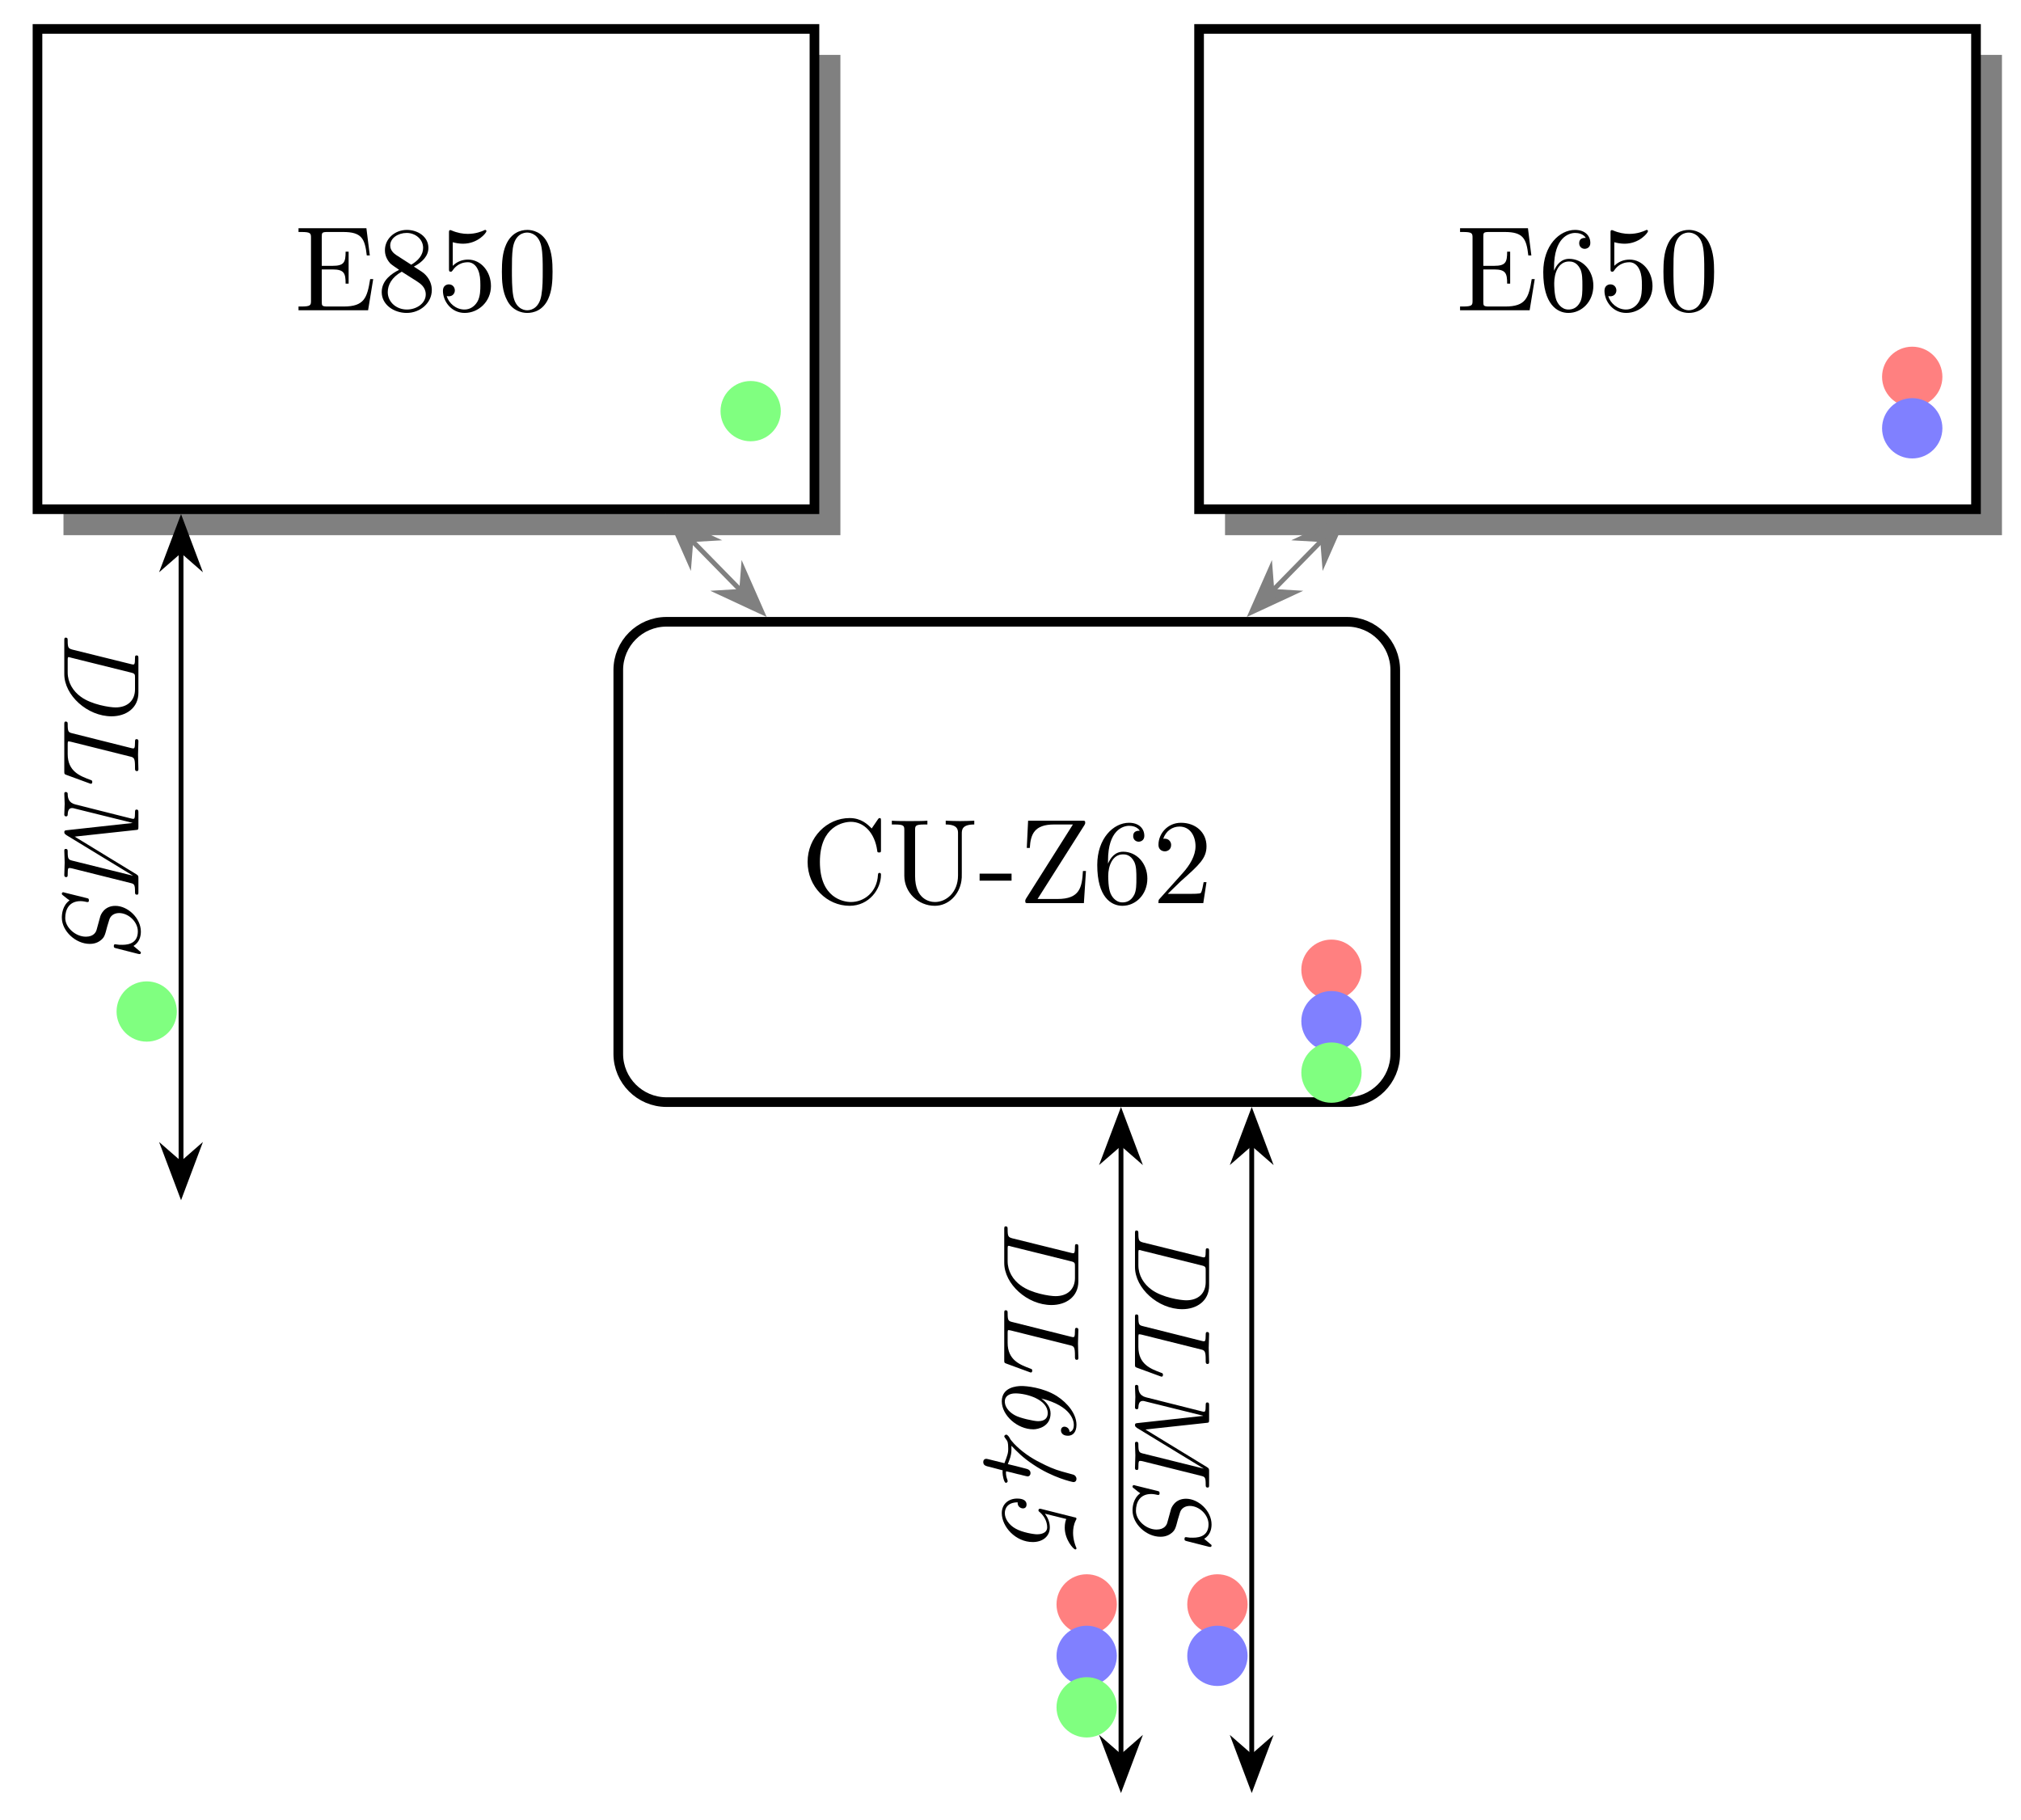
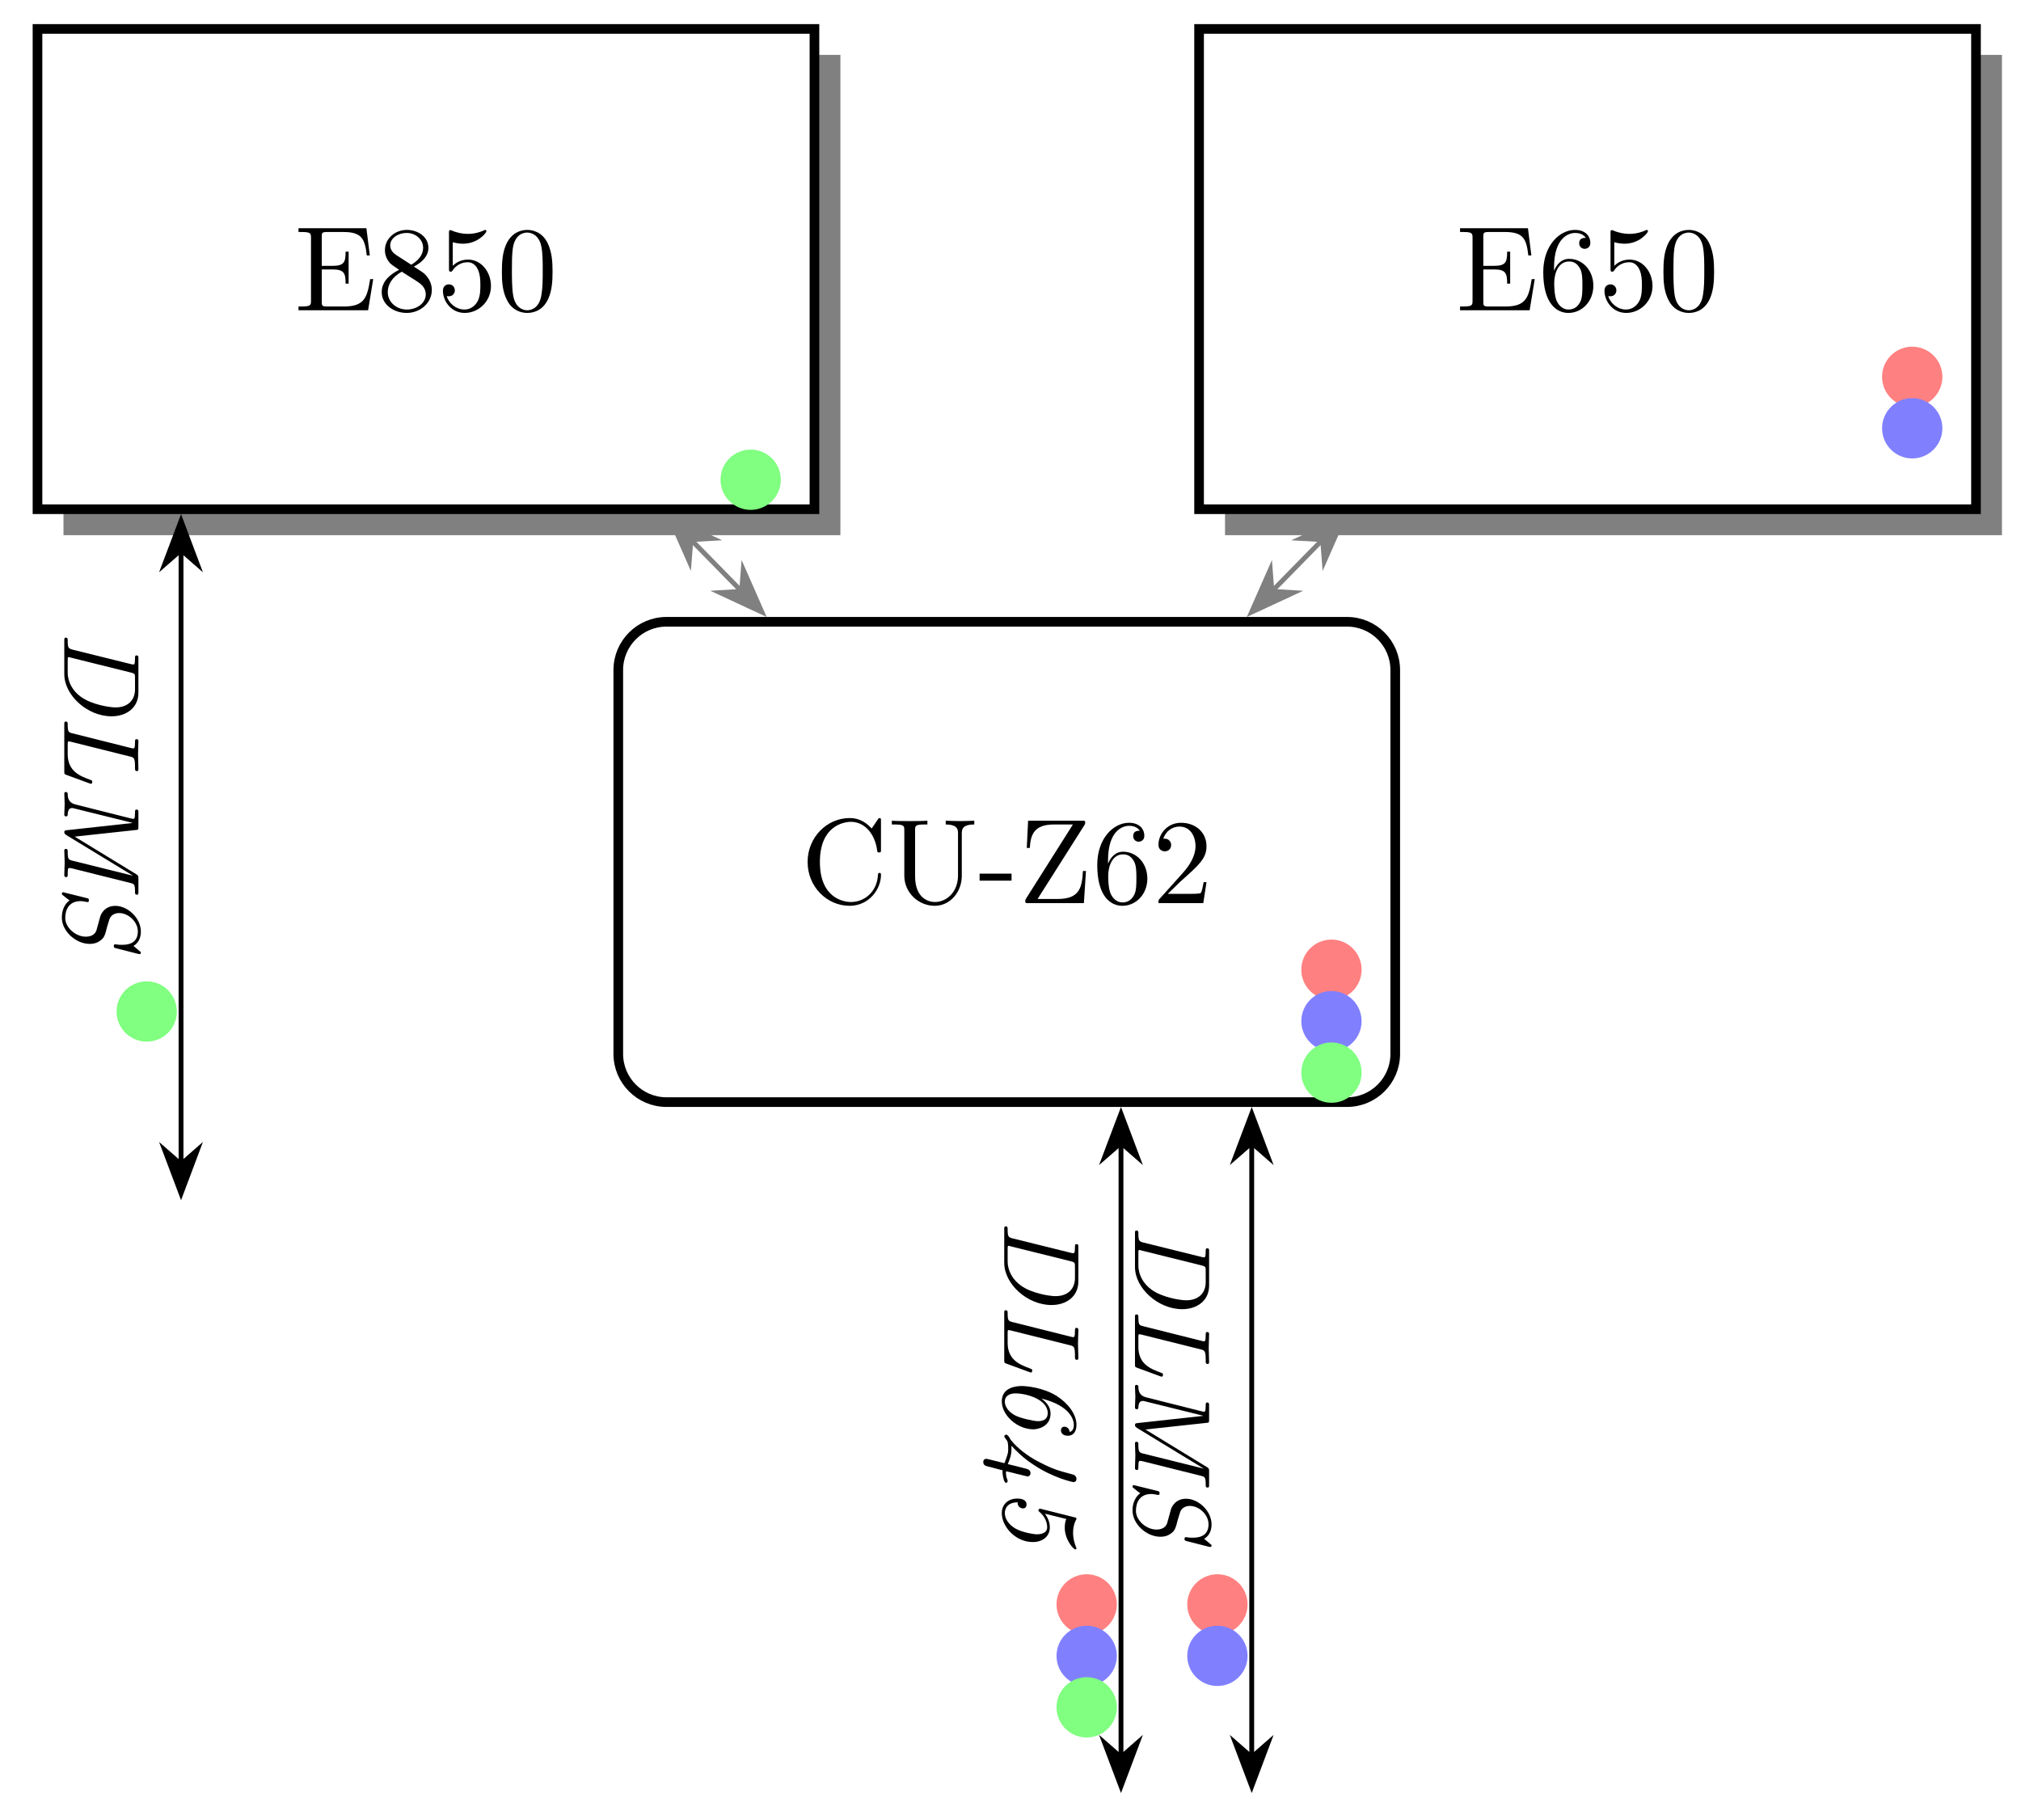
<svg xmlns="http://www.w3.org/2000/svg" xmlns:xlink="http://www.w3.org/1999/xlink" width="167.012pt" height="150.345pt" viewBox="0 0 167.012 150.345" version="1.1">
  <defs>
    <g>
      <symbol overflow="visible" id="glyph0-0">
        <path style="stroke:none;" d="" />
      </symbol>
      <symbol overflow="visible" id="glyph0-1">
        <path style="stroke:none;" d="M 0.562 -3.406 C 0.562 -1.344 2.172 0.219 4.031 0.219 C 5.656 0.219 6.625 -1.172 6.625 -2.328 C 6.625 -2.422 6.625 -2.5 6.5 -2.5 C 6.391 -2.5 6.391 -2.438 6.375 -2.328 C 6.297 -0.906 5.234 -0.094 4.141 -0.094 C 3.531 -0.094 1.578 -0.422 1.578 -3.406 C 1.578 -6.375 3.531 -6.719 4.141 -6.719 C 5.219 -6.719 6.109 -5.812 6.312 -4.359 C 6.328 -4.219 6.328 -4.188 6.469 -4.188 C 6.625 -4.188 6.625 -4.219 6.625 -4.422 L 6.625 -6.781 C 6.625 -6.953 6.625 -7.031 6.516 -7.031 C 6.484 -7.031 6.438 -7.031 6.359 -6.906 L 5.859 -6.172 C 5.5 -6.531 4.984 -7.031 4.031 -7.031 C 2.156 -7.031 0.562 -5.438 0.562 -3.406 Z " />
      </symbol>
      <symbol overflow="visible" id="glyph0-2">
        <path style="stroke:none;" d="M 5.797 -2.297 C 5.797 -0.891 4.828 -0.094 3.891 -0.094 C 3.422 -0.094 2.25 -0.344 2.25 -2.234 L 2.25 -6.031 C 2.25 -6.391 2.266 -6.5 3.031 -6.5 L 3.266 -6.5 L 3.266 -6.812 C 2.922 -6.781 2.188 -6.781 1.797 -6.781 C 1.422 -6.781 0.672 -6.781 0.328 -6.812 L 0.328 -6.5 L 0.562 -6.5 C 1.328 -6.5 1.359 -6.391 1.359 -6.031 L 1.359 -2.266 C 1.359 -0.875 2.516 0.219 3.875 0.219 C 5.016 0.219 5.906 -0.703 6.078 -1.844 C 6.109 -2.047 6.109 -2.141 6.109 -2.531 L 6.109 -5.719 C 6.109 -6.047 6.109 -6.5 7.141 -6.5 L 7.141 -6.812 C 6.781 -6.797 6.297 -6.781 5.969 -6.781 C 5.609 -6.781 5.141 -6.797 4.781 -6.812 L 4.781 -6.5 C 5.797 -6.5 5.797 -6.031 5.797 -5.766 Z " />
      </symbol>
      <symbol overflow="visible" id="glyph0-3">
        <path style="stroke:none;" d="M 2.75 -1.859 L 2.75 -2.438 L 0.109 -2.438 L 0.109 -1.859 Z " />
      </symbol>
      <symbol overflow="visible" id="glyph0-4">
        <path style="stroke:none;" d="M 5.453 -6.453 C 5.516 -6.562 5.516 -6.578 5.516 -6.656 C 5.516 -6.812 5.469 -6.812 5.266 -6.812 L 0.797 -6.812 L 0.688 -4.562 L 0.938 -4.562 C 1 -5.688 1.312 -6.5 2.938 -6.5 L 4.5 -6.5 L 0.625 -0.375 C 0.562 -0.266 0.562 -0.25 0.562 -0.172 C 0.562 0 0.609 0 0.812 0 L 5.406 0 L 5.578 -2.656 L 5.328 -2.656 C 5.25 -1.281 5.062 -0.344 3.219 -0.344 L 1.578 -0.344 Z " />
      </symbol>
      <symbol overflow="visible" id="glyph0-5">
        <path style="stroke:none;" d="M 1.312 -3.266 L 1.312 -3.516 C 1.312 -6.031 2.547 -6.391 3.062 -6.391 C 3.297 -6.391 3.719 -6.328 3.938 -5.984 C 3.781 -5.984 3.391 -5.984 3.391 -5.547 C 3.391 -5.234 3.625 -5.078 3.844 -5.078 C 4 -5.078 4.312 -5.172 4.312 -5.562 C 4.312 -6.156 3.875 -6.641 3.047 -6.641 C 1.766 -6.641 0.422 -5.359 0.422 -3.156 C 0.422 -0.484 1.578 0.219 2.5 0.219 C 3.609 0.219 4.562 -0.719 4.562 -2.031 C 4.562 -3.297 3.672 -4.25 2.562 -4.25 C 1.891 -4.25 1.516 -3.75 1.312 -3.266 Z M 2.5 -0.062 C 1.875 -0.062 1.578 -0.656 1.516 -0.812 C 1.328 -1.281 1.328 -2.078 1.328 -2.25 C 1.328 -3.031 1.656 -4.031 2.547 -4.031 C 2.719 -4.031 3.172 -4.031 3.484 -3.406 C 3.656 -3.047 3.656 -2.531 3.656 -2.047 C 3.656 -1.562 3.656 -1.062 3.484 -0.703 C 3.188 -0.109 2.734 -0.062 2.5 -0.062 Z " />
      </symbol>
      <symbol overflow="visible" id="glyph0-6">
        <path style="stroke:none;" d="M 1.266 -0.766 L 2.328 -1.797 C 3.875 -3.172 4.469 -3.703 4.469 -4.703 C 4.469 -5.844 3.578 -6.641 2.359 -6.641 C 1.234 -6.641 0.5 -5.719 0.5 -4.828 C 0.5 -4.281 1 -4.281 1.031 -4.281 C 1.203 -4.281 1.547 -4.391 1.547 -4.812 C 1.547 -5.062 1.359 -5.328 1.016 -5.328 C 0.938 -5.328 0.922 -5.328 0.891 -5.312 C 1.109 -5.969 1.656 -6.328 2.234 -6.328 C 3.141 -6.328 3.562 -5.516 3.562 -4.703 C 3.562 -3.906 3.078 -3.125 2.516 -2.5 L 0.609 -0.375 C 0.5 -0.266 0.5 -0.234 0.5 0 L 4.203 0 L 4.469 -1.734 L 4.234 -1.734 C 4.172 -1.438 4.109 -1 4 -0.844 C 3.938 -0.766 3.281 -0.766 3.062 -0.766 Z " />
      </symbol>
      <symbol overflow="visible" id="glyph0-7">
        <path style="stroke:none;" d="M 1.359 -0.781 C 1.359 -0.422 1.328 -0.312 0.562 -0.312 L 0.328 -0.312 L 0.328 0 L 6.078 0 L 6.5 -2.578 L 6.25 -2.578 C 6 -1.031 5.766 -0.312 4.062 -0.312 L 2.734 -0.312 C 2.266 -0.312 2.25 -0.375 2.25 -0.703 L 2.25 -3.375 L 3.141 -3.375 C 4.109 -3.375 4.219 -3.047 4.219 -2.203 L 4.469 -2.203 L 4.469 -4.844 L 4.219 -4.844 C 4.219 -3.984 4.109 -3.672 3.141 -3.672 L 2.25 -3.672 L 2.25 -6.078 C 2.25 -6.406 2.266 -6.469 2.734 -6.469 L 4.016 -6.469 C 5.547 -6.469 5.812 -5.922 5.969 -4.531 L 6.219 -4.531 L 5.938 -6.781 L 0.328 -6.781 L 0.328 -6.469 L 0.562 -6.469 C 1.328 -6.469 1.359 -6.359 1.359 -6 Z " />
      </symbol>
      <symbol overflow="visible" id="glyph0-8">
        <path style="stroke:none;" d="M 1.625 -4.562 C 1.172 -4.859 1.125 -5.188 1.125 -5.359 C 1.125 -5.969 1.781 -6.391 2.484 -6.391 C 3.203 -6.391 3.844 -5.875 3.844 -5.156 C 3.844 -4.578 3.453 -4.109 2.859 -3.766 Z M 3.078 -3.609 C 3.797 -3.984 4.281 -4.5 4.281 -5.156 C 4.281 -6.078 3.406 -6.641 2.5 -6.641 C 1.5 -6.641 0.688 -5.906 0.688 -4.969 C 0.688 -4.797 0.703 -4.344 1.125 -3.875 C 1.234 -3.766 1.609 -3.516 1.859 -3.344 C 1.281 -3.047 0.422 -2.5 0.422 -1.5 C 0.422 -0.453 1.438 0.219 2.484 0.219 C 3.609 0.219 4.562 -0.609 4.562 -1.672 C 4.562 -2.031 4.453 -2.484 4.062 -2.906 C 3.875 -3.109 3.719 -3.203 3.078 -3.609 Z M 2.078 -3.188 L 3.312 -2.406 C 3.594 -2.219 4.062 -1.922 4.062 -1.312 C 4.062 -0.578 3.312 -0.062 2.5 -0.062 C 1.641 -0.062 0.922 -0.672 0.922 -1.5 C 0.922 -2.078 1.234 -2.719 2.078 -3.188 Z " />
      </symbol>
      <symbol overflow="visible" id="glyph0-9">
        <path style="stroke:none;" d="M 4.469 -2 C 4.469 -3.188 3.656 -4.188 2.578 -4.188 C 2.109 -4.188 1.672 -4.031 1.312 -3.672 L 1.312 -5.625 C 1.516 -5.562 1.844 -5.5 2.156 -5.5 C 3.391 -5.5 4.094 -6.406 4.094 -6.531 C 4.094 -6.594 4.062 -6.641 3.984 -6.641 C 3.984 -6.641 3.953 -6.641 3.906 -6.609 C 3.703 -6.516 3.219 -6.312 2.547 -6.312 C 2.156 -6.312 1.688 -6.391 1.219 -6.594 C 1.141 -6.625 1.125 -6.625 1.109 -6.625 C 1 -6.625 1 -6.547 1 -6.391 L 1 -3.438 C 1 -3.266 1 -3.188 1.141 -3.188 C 1.219 -3.188 1.234 -3.203 1.281 -3.266 C 1.391 -3.422 1.75 -3.969 2.562 -3.969 C 3.078 -3.969 3.328 -3.516 3.406 -3.328 C 3.562 -2.953 3.594 -2.578 3.594 -2.078 C 3.594 -1.719 3.594 -1.125 3.344 -0.703 C 3.109 -0.312 2.734 -0.062 2.281 -0.062 C 1.562 -0.062 0.984 -0.594 0.812 -1.172 C 0.844 -1.172 0.875 -1.156 0.984 -1.156 C 1.312 -1.156 1.484 -1.406 1.484 -1.641 C 1.484 -1.891 1.312 -2.141 0.984 -2.141 C 0.844 -2.141 0.5 -2.062 0.5 -1.609 C 0.5 -0.75 1.188 0.219 2.297 0.219 C 3.453 0.219 4.469 -0.734 4.469 -2 Z " />
      </symbol>
      <symbol overflow="visible" id="glyph0-10">
        <path style="stroke:none;" d="M 4.578 -3.188 C 4.578 -3.984 4.531 -4.781 4.188 -5.516 C 3.734 -6.484 2.906 -6.641 2.5 -6.641 C 1.891 -6.641 1.172 -6.375 0.75 -5.453 C 0.438 -4.766 0.391 -3.984 0.391 -3.188 C 0.391 -2.438 0.422 -1.547 0.844 -0.781 C 1.266 0.016 2 0.219 2.484 0.219 C 3.016 0.219 3.781 0.016 4.219 -0.938 C 4.531 -1.625 4.578 -2.406 4.578 -3.188 Z M 2.484 0 C 2.094 0 1.5 -0.25 1.328 -1.203 C 1.219 -1.797 1.219 -2.719 1.219 -3.312 C 1.219 -3.953 1.219 -4.609 1.297 -5.141 C 1.484 -6.328 2.234 -6.422 2.484 -6.422 C 2.812 -6.422 3.469 -6.234 3.656 -5.25 C 3.766 -4.688 3.766 -3.938 3.766 -3.312 C 3.766 -2.562 3.766 -1.891 3.656 -1.25 C 3.5 -0.297 2.938 0 2.484 0 Z " />
      </symbol>
      <symbol overflow="visible" id="glyph1-0">
        <path style="stroke:none;" d="" />
      </symbol>
      <symbol overflow="visible" id="glyph1-1">
        <path style="stroke:none;" d="M 0.656 1.594 C 0.344 1.5 0.281 1.453 0.281 0.859 C 0.281 0.703 0.281 0.609 0.109 0.609 C 0 0.609 0 0.703 0 0.859 L 0 3.625 C 0 5.375 1.906 7.109 3.906 7.109 C 5.094 7.109 6.125 6.438 6.125 5.156 L 6.125 2.328 C 6.125 2.172 6.125 2.078 5.969 2.078 C 5.844 2.078 5.844 2.172 5.844 2.312 C 5.844 2.828 5.781 2.828 5.688 2.828 C 5.656 2.828 5.641 2.828 5.516 2.797 Z M 5.531 3.5 C 5.844 3.578 5.844 3.656 5.844 3.922 L 5.844 4.875 C 5.844 5.781 5.25 6.375 4.234 6.375 C 3.75 6.375 2.25 6.141 1.375 5.5 C 0.719 5.031 0.281 4.312 0.281 3.484 L 0.281 2.484 C 0.281 2.328 0.281 2.312 0.312 2.219 C 0.391 2.219 0.438 2.219 0.562 2.266 Z " />
      </symbol>
      <symbol overflow="visible" id="glyph1-2">
        <path style="stroke:none;" d="M 5.438 3.484 C 5.766 3.562 5.844 3.625 5.844 4.344 L 5.844 4.438 C 5.844 4.578 5.844 4.688 6.016 4.688 C 6.109 4.688 6.125 4.594 6.125 4.531 C 6.125 4.141 6.094 3.734 6.094 3.344 C 6.094 2.969 6.125 2.578 6.125 2.219 C 6.125 2.172 6.125 2.047 5.969 2.047 C 5.844 2.047 5.844 2.156 5.844 2.297 C 5.844 2.812 5.781 2.812 5.688 2.812 C 5.656 2.812 5.641 2.812 5.516 2.781 L 0.656 1.562 C 0.344 1.484 0.281 1.438 0.281 0.828 C 0.281 0.688 0.281 0.594 0.109 0.594 C 0 0.594 0 0.688 0 0.828 L 0 4.734 C 0 4.938 0.016 4.938 0.172 5 L 2.047 5.688 C 2.156 5.734 2.172 5.734 2.203 5.734 C 2.312 5.734 2.312 5.609 2.312 5.578 C 2.312 5.469 2.281 5.453 2.141 5.406 C 1.312 5.094 0.281 4.719 0.281 3.281 L 0.281 2.5 C 0.281 2.344 0.281 2.328 0.312 2.234 C 0.391 2.234 0.438 2.234 0.562 2.266 Z " />
      </symbol>
      <symbol overflow="visible" id="glyph1-3">
        <path style="stroke:none;" d="M 3.062 2.109 C 5.578 2.734 5.75 3.984 5.75 4.281 C 5.75 4.422 5.734 4.797 5.406 4.875 C 5.359 4.438 4.984 4.438 4.969 4.438 C 4.891 4.438 4.688 4.484 4.688 4.75 C 4.688 4.875 4.766 5.188 5.266 5.188 C 5.672 5.188 5.969 4.891 5.969 4.281 C 5.969 3.406 5.266 2.5 4.344 1.906 C 3.203 1.188 1.797 1.078 1.438 1.078 C 1 1.078 -0.203 1.188 -0.203 2.344 C -0.203 3.5 1.078 4.656 2.406 4.656 C 2.781 4.656 3.828 4.438 3.828 3.344 C 3.828 2.812 3.469 2.391 3.062 2.109 Z M 0.047 2.344 C 0.047 1.953 0.375 1.688 0.922 1.688 C 1.875 1.688 3.594 2.203 3.594 3.312 C 3.594 3.703 3.375 3.984 2.797 3.984 C 2.438 3.984 1.266 3.719 0.891 3.5 C 0.594 3.344 0.047 2.953 0.047 2.344 Z " />
      </symbol>
      <symbol overflow="visible" id="glyph1-4">
        <path style="stroke:none;" d="M -1.312 2.422 C -1.438 2.391 -1.453 2.391 -1.484 2.391 C -1.641 2.391 -1.734 2.5 -1.734 2.641 C -1.734 2.938 -1.547 2.984 -1.125 3.078 L -0.125 3.344 C -0.141 3.391 -0.141 3.469 -0.141 3.516 C -0.141 3.781 -0.016 4.375 0.141 4.375 C 0.172 4.375 0.281 4.328 0.281 4.25 C 0.281 4.219 0.281 4.203 0.266 4.141 C 0.188 3.953 0.141 3.734 0.141 3.547 C 0.141 3.422 0.156 3.422 0.172 3.422 C 0.219 3.422 1.016 3.625 1.125 3.656 C 1.344 3.703 1.359 3.703 1.516 3.75 C 1.656 3.781 1.891 3.844 1.922 3.844 C 2.078 3.844 2.172 3.719 2.172 3.578 C 2.172 3.297 1.922 3.234 1.734 3.188 C 1.141 3.031 0.828 2.953 0.297 2.828 C 0.438 2.438 0.453 2.438 0.5 2.266 C 0.594 1.922 0.594 1.781 0.594 1.562 C 0.594 1.438 0.594 1.422 0.594 1.312 C 1.062 1.797 1.516 2.281 2.391 2.859 C 4 3.953 5.641 4.312 5.719 4.312 C 5.875 4.312 5.969 4.203 5.969 4.047 C 5.969 3.891 5.859 3.734 5.672 3.688 L 4.766 3.438 C 4.141 3.266 3.547 3 2.984 2.703 C 2.172 2.312 1.375 1.734 0.812 1.141 C 0.719 1.031 0.531 0.828 0.5 0.766 C 0.453 0.656 0.297 0.391 0.156 0.391 C 0.125 0.391 0 0.453 0 0.531 C 0 0.578 0.109 0.719 0.188 0.828 C 0.266 0.922 0.328 1.047 0.328 1.531 C 0.328 1.719 0.328 1.891 0.219 2.188 C 0.203 2.266 0.141 2.406 0.016 2.75 Z " />
      </symbol>
      <symbol overflow="visible" id="glyph1-5">
        <path style="stroke:none;" d="M 5.125 2.656 C 5.062 2.812 5 3.047 5 3.375 C 5 4.359 5.719 5.172 5.875 5.172 C 5.906 5.172 5.969 5.156 5.969 5.078 C 5.969 5.062 5.969 5.047 5.922 4.953 C 5.859 4.797 5.688 4.344 5.688 3.797 C 5.688 3.484 5.734 3.125 5.906 2.781 C 5.969 2.672 5.969 2.656 5.969 2.641 C 5.969 2.562 5.922 2.531 5.797 2.516 L 3.062 1.828 C 3 1.812 2.984 1.812 2.953 1.812 C 2.875 1.812 2.828 1.859 2.828 1.938 C 2.828 2.016 2.859 2.031 2.938 2.094 C 3.297 2.406 3.547 2.859 3.547 3.344 C 3.547 3.891 2.891 3.922 2.719 3.922 C 2.422 3.922 1.484 3.766 0.938 3.453 C 0.375 3.141 0.047 2.625 0.047 2.172 C 0.047 1.797 0.266 1.281 1.109 1.281 C 1.078 1.625 1.359 1.781 1.547 1.781 C 1.75 1.781 1.844 1.641 1.844 1.469 C 1.844 0.984 1.25 0.969 1.062 0.969 C 0.375 0.969 -0.203 1.406 -0.203 2.172 C -0.203 3.297 0.938 4.562 2.359 4.562 C 3.172 4.562 3.766 4.094 3.766 3.359 C 3.766 2.969 3.641 2.594 3.359 2.219 Z " />
      </symbol>
      <symbol overflow="visible" id="glyph1-6">
        <path style="stroke:none;" d="M 5.453 8.156 C 5.781 8.234 5.844 8.281 5.844 8.875 C 5.844 9.031 5.844 9.125 6.016 9.125 C 6.125 9.125 6.125 9.047 6.125 8.891 L 6.125 7.781 C 6.125 7.594 6.125 7.547 5.953 7.438 L 0.859 4.328 L 5.906 3.781 C 6.109 3.766 6.125 3.75 6.125 3.516 L 6.125 2.344 C 6.125 2.203 6.125 2.094 5.969 2.094 C 5.844 2.094 5.844 2.203 5.844 2.344 C 5.844 2.859 5.781 2.859 5.688 2.859 C 5.656 2.859 5.641 2.859 5.516 2.828 L 0.922 1.672 C 0.344 1.531 0.281 1.109 0.281 0.781 C 0.281 0.75 0.266 0.641 0.109 0.641 C 0.047 0.641 0 0.688 0 0.766 C 0 1.031 0.031 1.344 0.031 1.625 C 0.031 1.906 0 2.219 0 2.5 C 0 2.531 0 2.656 0.156 2.656 C 0.266 2.656 0.281 2.562 0.281 2.5 C 0.297 2.016 0.5 1.969 0.656 1.969 C 0.688 1.969 0.75 1.969 0.891 2.016 L 5.625 3.188 L 5.625 3.203 L 0.219 3.797 C 0.062 3.812 0 3.828 0 3.969 C 0 4.094 0.094 4.141 0.172 4.203 L 5.688 7.562 L 0.656 6.312 C 0.344 6.234 0.281 6.172 0.281 5.578 C 0.281 5.438 0.281 5.344 0.109 5.344 C 0.031 5.344 0 5.406 0 5.469 C 0 5.797 0.031 6.141 0.031 6.469 C 0.031 6.812 0 7.172 0 7.5 C 0 7.547 0 7.672 0.156 7.672 C 0.281 7.672 0.281 7.578 0.281 7.438 C 0.281 6.922 0.328 6.922 0.438 6.922 C 0.5 6.922 0.578 6.938 0.641 6.953 Z " />
      </symbol>
      <symbol overflow="visible" id="glyph1-7">
        <path style="stroke:none;" d="M 6.109 5.766 C 6.141 5.766 6.203 5.781 6.219 5.781 C 6.234 5.781 6.328 5.781 6.328 5.672 C 6.328 5.609 6.312 5.594 6.219 5.531 L 5.719 5.109 C 6.203 4.812 6.328 4.328 6.328 3.922 C 6.328 2.812 5.25 1.797 4.219 1.797 C 3.281 1.797 3 2.562 2.969 2.688 L 2.672 3.766 C 2.625 3.953 2.438 4.344 1.781 4.344 C 0.938 4.344 0.078 3.594 0.078 2.797 C 0.078 2.109 0.391 1.406 1.344 1.406 C 1.547 1.406 1.734 1.453 1.891 1.484 C 1.906 1.484 1.906 1.484 1.922 1.484 C 2.031 1.484 2.031 1.406 2.031 1.344 C 2.031 1.219 2.016 1.188 1.859 1.156 L 0.031 0.703 C 0 0.688 -0.078 0.672 -0.094 0.672 C -0.156 0.672 -0.203 0.719 -0.203 0.797 C -0.203 0.859 -0.172 0.875 -0.094 0.938 C 0.156 1.141 0.375 1.312 0.438 1.344 C -0.156 1.766 -0.203 2.5 -0.203 2.766 C -0.203 3.891 0.953 4.938 2.094 4.938 C 2.234 4.938 2.656 4.938 3.031 4.625 C 3.312 4.391 3.359 4.234 3.547 3.5 L 3.719 2.938 C 3.828 2.578 4.156 2.391 4.531 2.391 C 5.297 2.391 6.078 3.109 6.078 3.906 C 6.078 4.797 5.438 5.016 4.797 5.016 C 4.531 5.016 4.516 5.016 4.312 4.984 C 4.234 4.969 4.219 4.969 4.203 4.969 C 4.094 4.969 4.094 5.062 4.094 5.125 C 4.094 5.219 4.094 5.25 4.266 5.297 Z " />
      </symbol>
    </g>
  </defs>
  <g id="surface1">
    <path style="fill-rule:nonzero;fill:rgb(100%,100%,100%);fill-opacity:1;stroke-width:0.797;stroke-linecap:butt;stroke-linejoin:miter;stroke:rgb(0%,0%,0%);stroke-opacity:1;stroke-miterlimit:10;" d="M 28.119 19.844 L -28.119 19.844 C -30.318 19.844 -32.103 18.059 -32.103 15.856 L -32.103 -15.859 C -32.103 -18.058 -30.318 -19.843 -28.119 -19.843 L 28.119 -19.843 C 30.319 -19.843 32.104 -18.058 32.104 -15.859 L 32.104 15.856 C 32.104 18.059 30.319 19.844 28.119 19.844 Z " transform="matrix(1,0,0,-1,83.197,71.219)" />
    <g style="fill:rgb(0%,0%,0%);fill-opacity:1;">
      <use xlink:href="#glyph0-1" x="66.177" y="74.623" />
      <use xlink:href="#glyph0-2" x="73.372" y="74.623" />
      <use xlink:href="#glyph0-3" x="80.844" y="74.623" />
      <use xlink:href="#glyph0-4" x="84.164" y="74.623" />
      <use xlink:href="#glyph0-5" x="90.253" y="74.623" />
      <use xlink:href="#glyph0-6" x="95.234" y="74.623" />
    </g>
    <path style=" stroke:none;fill-rule:nonzero;fill:rgb(50%,50%,50%);fill-opacity:1;" d="M 5.246 44.219 L 69.449 44.219 L 69.449 4.535 L 5.246 4.535 Z " />
    <path style="fill-rule:nonzero;fill:rgb(100%,100%,100%);fill-opacity:1;stroke-width:0.797;stroke-linecap:butt;stroke-linejoin:miter;stroke:rgb(0%,0%,0%);stroke-opacity:1;stroke-miterlimit:10;" d="M -80.099 29.145 L -15.892 29.145 L -15.892 68.828 L -80.099 68.828 Z " transform="matrix(1,0,0,-1,83.197,71.219)" />
    <g style="fill:rgb(0%,0%,0%);fill-opacity:1;">
      <use xlink:href="#glyph0-7" x="24.341" y="25.637" />
      <use xlink:href="#glyph0-8" x="31.122" y="25.637" />
      <use xlink:href="#glyph0-9" x="36.103" y="25.637" />
      <use xlink:href="#glyph0-10" x="41.084" y="25.637" />
    </g>
    <path style=" stroke:none;fill-rule:nonzero;fill:rgb(50%,50%,50%);fill-opacity:1;" d="M 101.234 44.219 L 165.438 44.219 L 165.438 4.535 L 101.234 4.535 Z " />
    <path style="fill-rule:nonzero;fill:rgb(100%,100%,100%);fill-opacity:1;stroke-width:0.797;stroke-linecap:butt;stroke-linejoin:miter;stroke:rgb(0%,0%,0%);stroke-opacity:1;stroke-miterlimit:10;" d="M 15.893 29.145 L 80.096 29.145 L 80.096 68.828 L 15.893 68.828 Z " transform="matrix(1,0,0,-1,83.197,71.219)" />
    <g style="fill:rgb(0%,0%,0%);fill-opacity:1;">
      <use xlink:href="#glyph0-7" x="120.329" y="25.637" />
      <use xlink:href="#glyph0-5" x="127.11" y="25.637" />
      <use xlink:href="#glyph0-9" x="132.091" y="25.637" />
      <use xlink:href="#glyph0-10" x="137.072" y="25.637" />
    </g>
    <path style="fill:none;stroke-width:0.399;stroke-linecap:butt;stroke-linejoin:miter;stroke:rgb(50%,50%,50%);stroke-opacity:1;stroke-miterlimit:10;" d="M -21.982 22.43 L -26.029 26.559 " transform="matrix(1,0,0,-1,83.197,71.219)" />
    <path style="fill-rule:nonzero;fill:rgb(50%,50%,50%);fill-opacity:1;stroke-width:0.399;stroke-linecap:butt;stroke-linejoin:miter;stroke:rgb(50%,50%,50%);stroke-opacity:1;stroke-miterlimit:10;" d="M 4.215 -0.002 L 0.642 1.346 L 1.818 0.002 L 0.643 -1.346 Z " transform="matrix(0.70038,0.7142,0.7142,-0.70038,60.01084,47.56243)" />
    <path style="fill-rule:nonzero;fill:rgb(50%,50%,50%);fill-opacity:1;stroke-width:0.399;stroke-linecap:butt;stroke-linejoin:miter;stroke:rgb(50%,50%,50%);stroke-opacity:1;stroke-miterlimit:10;" d="M 4.215 0 L 0.645 1.346 L 1.818 -0.001 L 0.644 -1.344 Z " transform="matrix(-0.70041,-0.7142,-0.7142,0.70041,58.3701,45.88907)" />
    <path style="fill:none;stroke-width:0.399;stroke-linecap:butt;stroke-linejoin:miter;stroke:rgb(50%,50%,50%);stroke-opacity:1;stroke-miterlimit:10;" d="M 21.983 22.43 L 26.03 26.559 " transform="matrix(1,0,0,-1,83.197,71.219)" />
    <path style="fill-rule:nonzero;fill:rgb(50%,50%,50%);fill-opacity:1;stroke-width:0.399;stroke-linecap:butt;stroke-linejoin:miter;stroke:rgb(50%,50%,50%);stroke-opacity:1;stroke-miterlimit:10;" d="M 4.217 0 L 0.643 1.347 L 1.817 -0.001 L 0.642 -1.346 Z " transform="matrix(-0.70038,0.7142,0.7142,0.70038,106.3832,47.56243)" />
    <path style="fill-rule:nonzero;fill:rgb(50%,50%,50%);fill-opacity:1;stroke-width:0.399;stroke-linecap:butt;stroke-linejoin:miter;stroke:rgb(50%,50%,50%);stroke-opacity:1;stroke-miterlimit:10;" d="M 4.215 -0 L 0.641 1.346 L 1.818 0.001 L 0.645 -1.346 Z " transform="matrix(0.70041,-0.7142,-0.7142,-0.70041,108.0239,45.88907)" />
    <path style="fill:none;stroke-width:0.399;stroke-linecap:butt;stroke-linejoin:miter;stroke:rgb(0%,0%,0%);stroke-opacity:1;stroke-miterlimit:10;" d="M 9.44 -23.304 L 9.44 -73.871 " transform="matrix(1,0,0,-1,83.197,71.219)" />
    <path style="fill-rule:nonzero;fill:rgb(0%,0%,0%);fill-opacity:1;stroke-width:0.399;stroke-linecap:butt;stroke-linejoin:miter;stroke:rgb(0%,0%,0%);stroke-opacity:1;stroke-miterlimit:10;" d="M 4.215 -0.001 L 0.645 1.347 L 1.816 -0.001 L 0.645 -1.345 Z " transform="matrix(0,-1,-1,0,92.63593,96.24228)" />
    <path style="fill-rule:nonzero;fill:rgb(0%,0%,0%);fill-opacity:1;stroke-width:0.399;stroke-linecap:butt;stroke-linejoin:miter;stroke:rgb(0%,0%,0%);stroke-opacity:1;stroke-miterlimit:10;" d="M 4.214 0.001 L 0.644 1.345 L 1.82 0.001 L 0.644 -1.347 Z " transform="matrix(0,1,1,0,92.63593,143.3717)" />
    <g style="fill:rgb(0%,0%,0%);fill-opacity:1;">
      <use xlink:href="#glyph1-1" x="82.989" y="100.719" />
      <use xlink:href="#glyph1-2" x="82.989" y="107.668" />
      <use xlink:href="#glyph1-3" x="82.989" y="113.441" />
      <use xlink:href="#glyph1-4" x="82.989" y="118.145" />
      <use xlink:href="#glyph1-5" x="82.989" y="122.85" />
    </g>
    <path style="fill:none;stroke-width:0.399;stroke-linecap:butt;stroke-linejoin:miter;stroke:rgb(0%,0%,0%);stroke-opacity:1;stroke-miterlimit:10;" d="M 20.244 -23.304 L 20.244 -73.871 " transform="matrix(1,0,0,-1,83.197,71.219)" />
    <path style="fill-rule:nonzero;fill:rgb(0%,0%,0%);fill-opacity:1;stroke-width:0.399;stroke-linecap:butt;stroke-linejoin:miter;stroke:rgb(0%,0%,0%);stroke-opacity:1;stroke-miterlimit:10;" d="M 4.215 -0.001 L 0.645 1.346 L 1.816 -0.001 L 0.645 -1.345 Z " transform="matrix(0,-1,-1,0,103.44,96.24228)" />
    <path style="fill-rule:nonzero;fill:rgb(0%,0%,0%);fill-opacity:1;stroke-width:0.399;stroke-linecap:butt;stroke-linejoin:miter;stroke:rgb(0%,0%,0%);stroke-opacity:1;stroke-miterlimit:10;" d="M 4.214 0.001 L 0.644 1.345 L 1.82 0.001 L 0.644 -1.346 Z " transform="matrix(0,1,1,0,103.44,143.3717)" />
    <g style="fill:rgb(0%,0%,0%);fill-opacity:1;">
      <use xlink:href="#glyph1-1" x="93.793" y="101.062" />
      <use xlink:href="#glyph1-2" x="93.793" y="108.011" />
      <use xlink:href="#glyph1-6" x="93.793" y="113.784" />
      <use xlink:href="#glyph1-7" x="93.793" y="122.036" />
    </g>
    <path style="fill:none;stroke-width:0.399;stroke-linecap:butt;stroke-linejoin:miter;stroke:rgb(0%,0%,0%);stroke-opacity:1;stroke-miterlimit:10;" d="M -68.236 25.68 L -68.236 -24.883 " transform="matrix(1,0,0,-1,83.197,71.219)" />
    <path style="fill-rule:nonzero;fill:rgb(0%,0%,0%);fill-opacity:1;stroke-width:0.399;stroke-linecap:butt;stroke-linejoin:miter;stroke:rgb(0%,0%,0%);stroke-opacity:1;stroke-miterlimit:10;" d="M 4.213 -0.002 L 0.643 1.346 L 1.818 -0.002 L 0.643 -1.345 Z " transform="matrix(0,-1,-1,0,14.95928,47.25579)" />
    <path style="fill-rule:nonzero;fill:rgb(0%,0%,0%);fill-opacity:1;stroke-width:0.399;stroke-linecap:butt;stroke-linejoin:miter;stroke:rgb(0%,0%,0%);stroke-opacity:1;stroke-miterlimit:10;" d="M 4.216 0.002 L 0.642 1.345 L 1.818 0.002 L 0.642 -1.346 Z " transform="matrix(0,1,1,0,14.95928,94.38521)" />
    <g style="fill:rgb(0%,0%,0%);fill-opacity:1;">
      <use xlink:href="#glyph1-1" x="5.313" y="52.076" />
      <use xlink:href="#glyph1-2" x="5.313" y="59.025" />
      <use xlink:href="#glyph1-6" x="5.313" y="64.798" />
      <use xlink:href="#glyph1-7" x="5.313" y="73.05" />
    </g>
    <path style=" stroke:none;fill-rule:nonzero;fill:rgb(100%,50%,50%);fill-opacity:1;" d="M 92.293 132.562 C 92.293 131.188 91.176 130.074 89.801 130.074 C 88.426 130.074 87.309 131.188 87.309 132.562 C 87.309 133.938 88.426 135.055 89.801 135.055 C 91.176 135.055 92.293 133.938 92.293 132.562 Z " />
    <path style=" stroke:none;fill-rule:nonzero;fill:rgb(50%,50%,100%);fill-opacity:1;" d="M 92.293 136.816 C 92.293 135.441 91.176 134.324 89.801 134.324 C 88.426 134.324 87.309 135.441 87.309 136.816 C 87.309 138.191 88.426 139.305 89.801 139.305 C 91.176 139.305 92.293 138.191 92.293 136.816 Z " />
    <path style=" stroke:none;fill-rule:nonzero;fill:rgb(50%,100%,50%);fill-opacity:1;" d="M 92.293 141.066 C 92.293 139.691 91.176 138.578 89.801 138.578 C 88.426 138.578 87.309 139.691 87.309 141.066 C 87.309 142.441 88.426 143.559 89.801 143.559 C 91.176 143.559 92.293 142.441 92.293 141.066 Z " />
    <path style=" stroke:none;fill-rule:nonzero;fill:rgb(100%,50%,50%);fill-opacity:1;" d="M 103.098 132.562 C 103.098 131.188 101.98 130.074 100.605 130.074 C 99.23 130.074 98.113 131.188 98.113 132.562 C 98.113 133.938 99.23 135.055 100.605 135.055 C 101.98 135.055 103.098 133.938 103.098 132.562 Z " />
    <path style=" stroke:none;fill-rule:nonzero;fill:rgb(50%,50%,100%);fill-opacity:1;" d="M 103.098 136.816 C 103.098 135.441 101.98 134.324 100.605 134.324 C 99.23 134.324 98.113 135.441 98.113 136.816 C 98.113 138.191 99.23 139.305 100.605 139.305 C 101.98 139.305 103.098 138.191 103.098 136.816 Z " />
    <path style=" stroke:none;fill-rule:nonzero;fill:rgb(50%,100%,50%);fill-opacity:1;" d="M 14.613 83.578 C 14.613 82.199 13.5 81.086 12.125 81.086 C 10.75 81.086 9.633 82.199 9.633 83.578 C 9.633 84.953 10.75 86.066 12.125 86.066 C 13.5 86.066 14.613 84.953 14.613 83.578 Z " />
    <path style=" stroke:none;fill-rule:nonzero;fill:rgb(100%,50%,50%);fill-opacity:1;" d="M 112.52 80.121 C 112.52 78.746 111.406 77.633 110.027 77.633 C 108.652 77.633 107.539 78.746 107.539 80.121 C 107.539 81.496 108.652 82.613 110.027 82.613 C 111.406 82.613 112.52 81.496 112.52 80.121 Z " />
    <path style=" stroke:none;fill-rule:nonzero;fill:rgb(50%,50%,100%);fill-opacity:1;" d="M 112.52 84.375 C 112.52 82.996 111.406 81.883 110.027 81.883 C 108.652 81.883 107.539 82.996 107.539 84.375 C 107.539 85.75 108.652 86.863 110.027 86.863 C 111.406 86.863 112.52 85.75 112.52 84.375 Z " />
    <path style=" stroke:none;fill-rule:nonzero;fill:rgb(50%,100%,50%);fill-opacity:1;" d="M 112.52 88.625 C 112.52 87.25 111.406 86.133 110.027 86.133 C 108.652 86.133 107.539 87.25 107.539 88.625 C 107.539 90 108.652 91.117 110.027 91.117 C 111.406 91.117 112.52 90 112.52 88.625 Z " />
    <path style=" stroke:none;fill-rule:nonzero;fill:rgb(100%,50%,50%);fill-opacity:1;" d="M 160.516 31.137 C 160.516 29.758 159.398 28.645 158.023 28.645 C 156.648 28.645 155.531 29.758 155.531 31.137 C 155.531 32.512 156.648 33.625 158.023 33.625 C 159.398 33.625 160.516 32.512 160.516 31.137 Z " />
    <path style=" stroke:none;fill-rule:nonzero;fill:rgb(50%,50%,100%);fill-opacity:1;" d="M 160.516 35.387 C 160.516 34.012 159.398 32.895 158.023 32.895 C 156.648 32.895 155.531 34.012 155.531 35.387 C 155.531 36.762 156.648 37.879 158.023 37.879 C 159.398 37.879 160.516 36.762 160.516 35.387 Z " />
-     <path style=" stroke:none;fill-rule:nonzero;fill:rgb(50%,100%,50%);fill-opacity:1;" d="M 64.523 33.969 C 64.523 32.594 63.41 31.48 62.035 31.48 C 60.66 31.48 59.543 32.594 59.543 33.969 C 59.543 35.344 60.66 36.461 62.035 36.461 C 63.41 36.461 64.523 35.344 64.523 33.969 Z " />
+     <path style=" stroke:none;fill-rule:nonzero;fill:rgb(50%,100%,50%);fill-opacity:1;" d="M 64.523 39.641 C 64.523 38.262 63.41 37.148 62.035 37.148 C 60.66 37.148 59.543 38.262 59.543 39.641 C 59.543 41.016 60.66 42.129 62.035 42.129 C 63.41 42.129 64.523 41.016 64.523 39.641 Z " />
  </g>
</svg>
